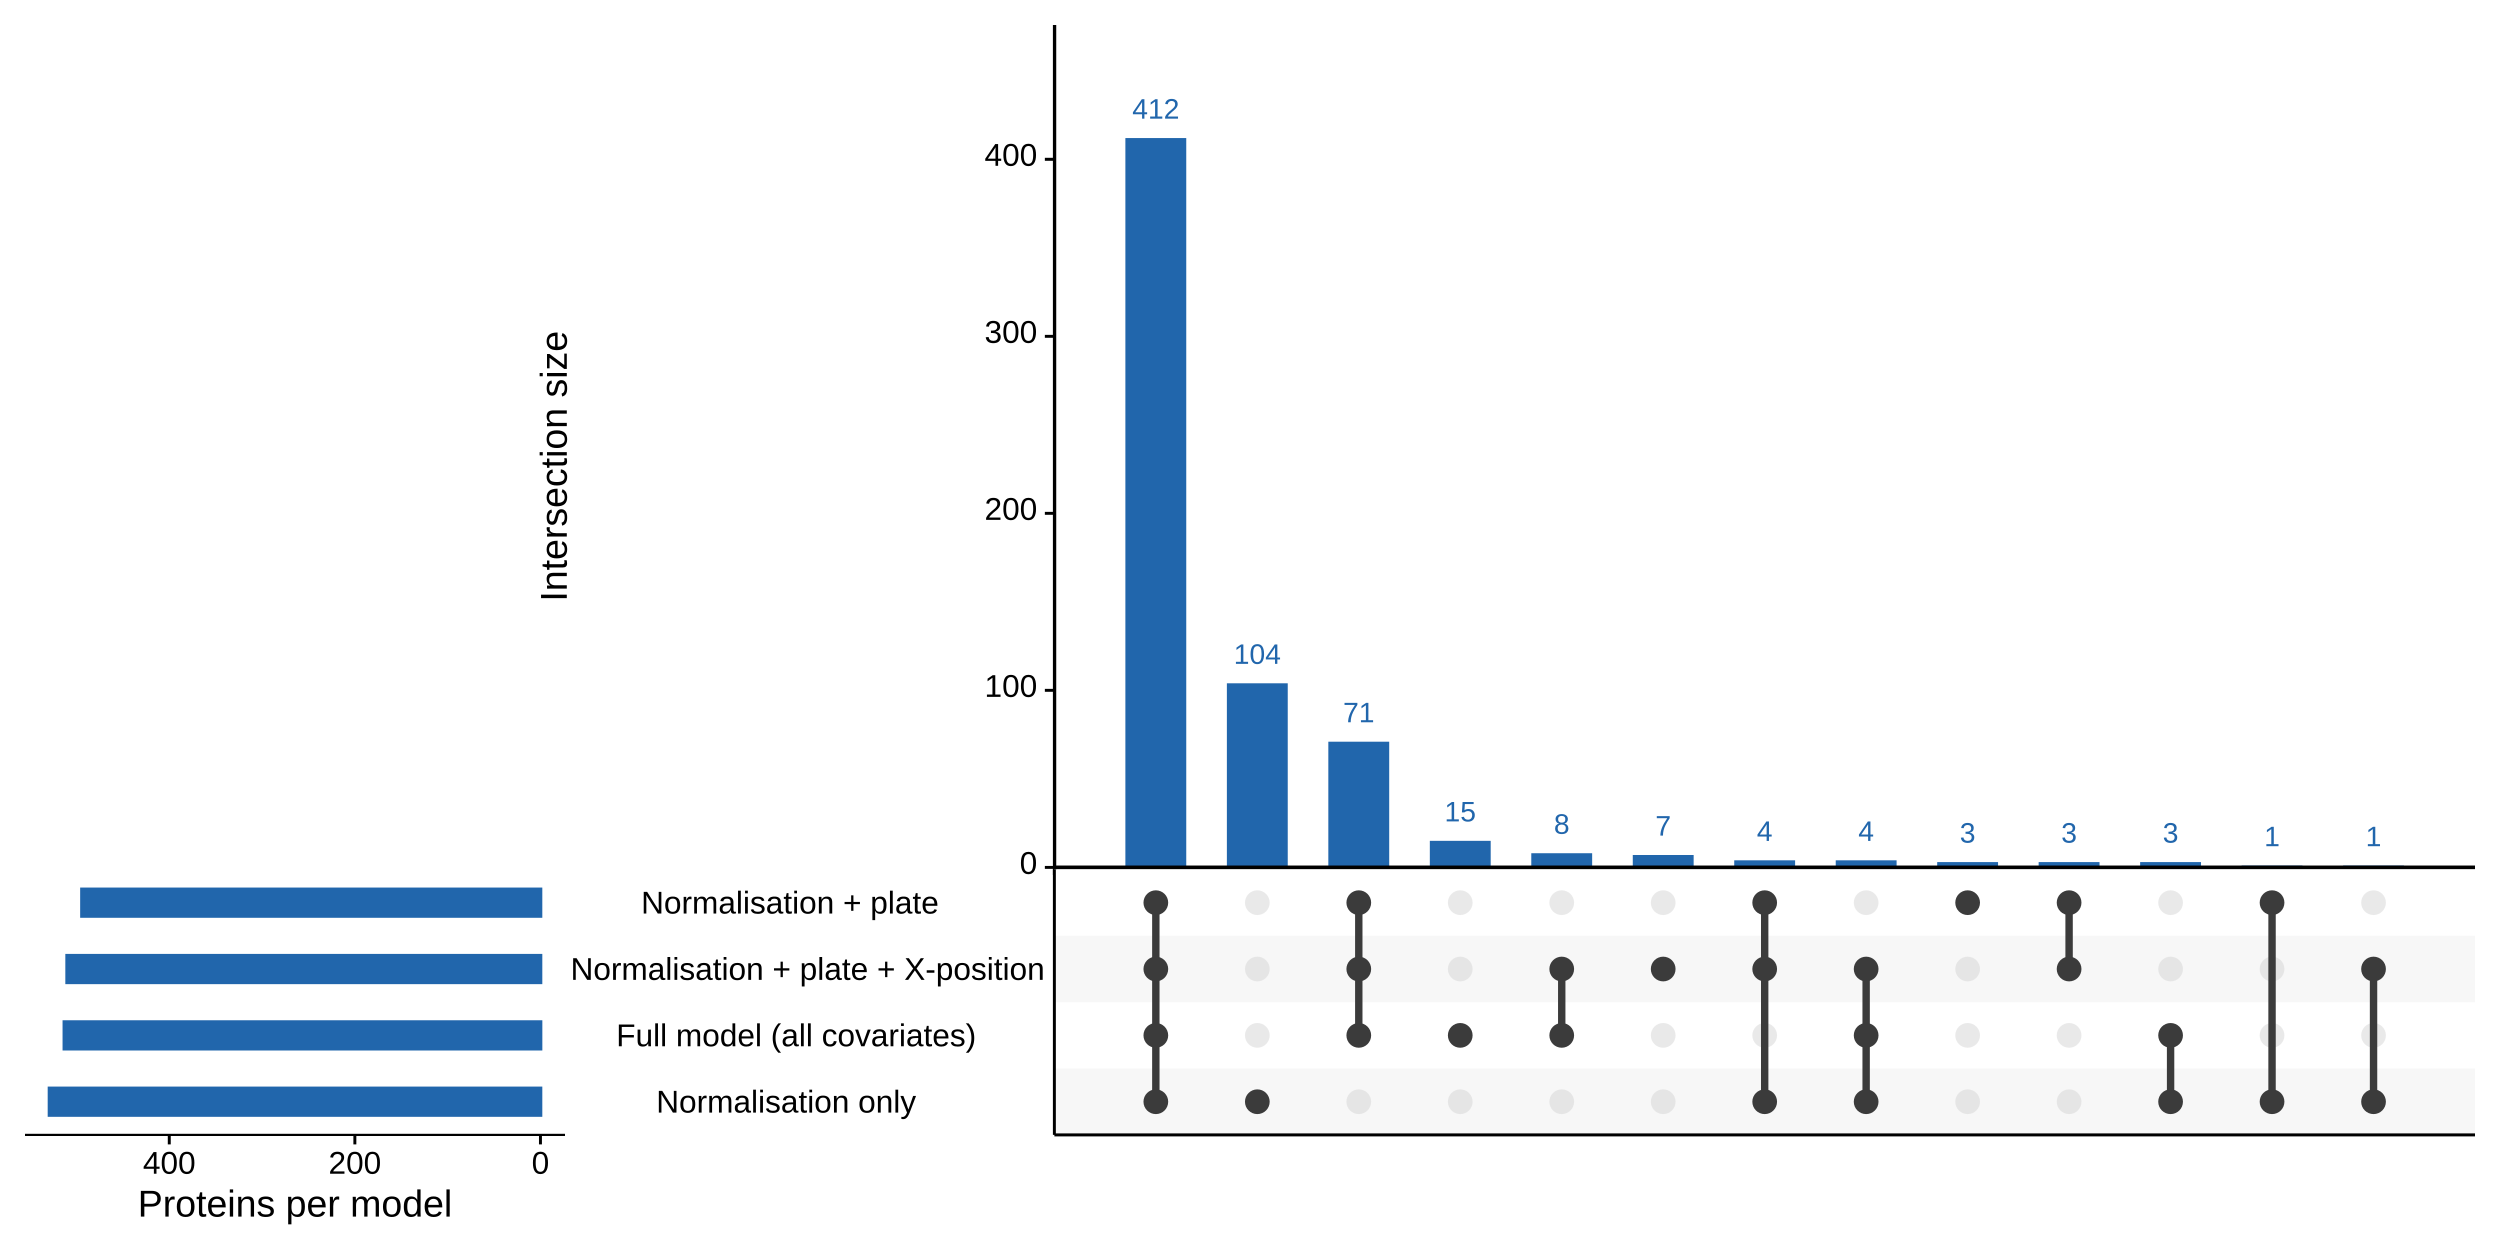
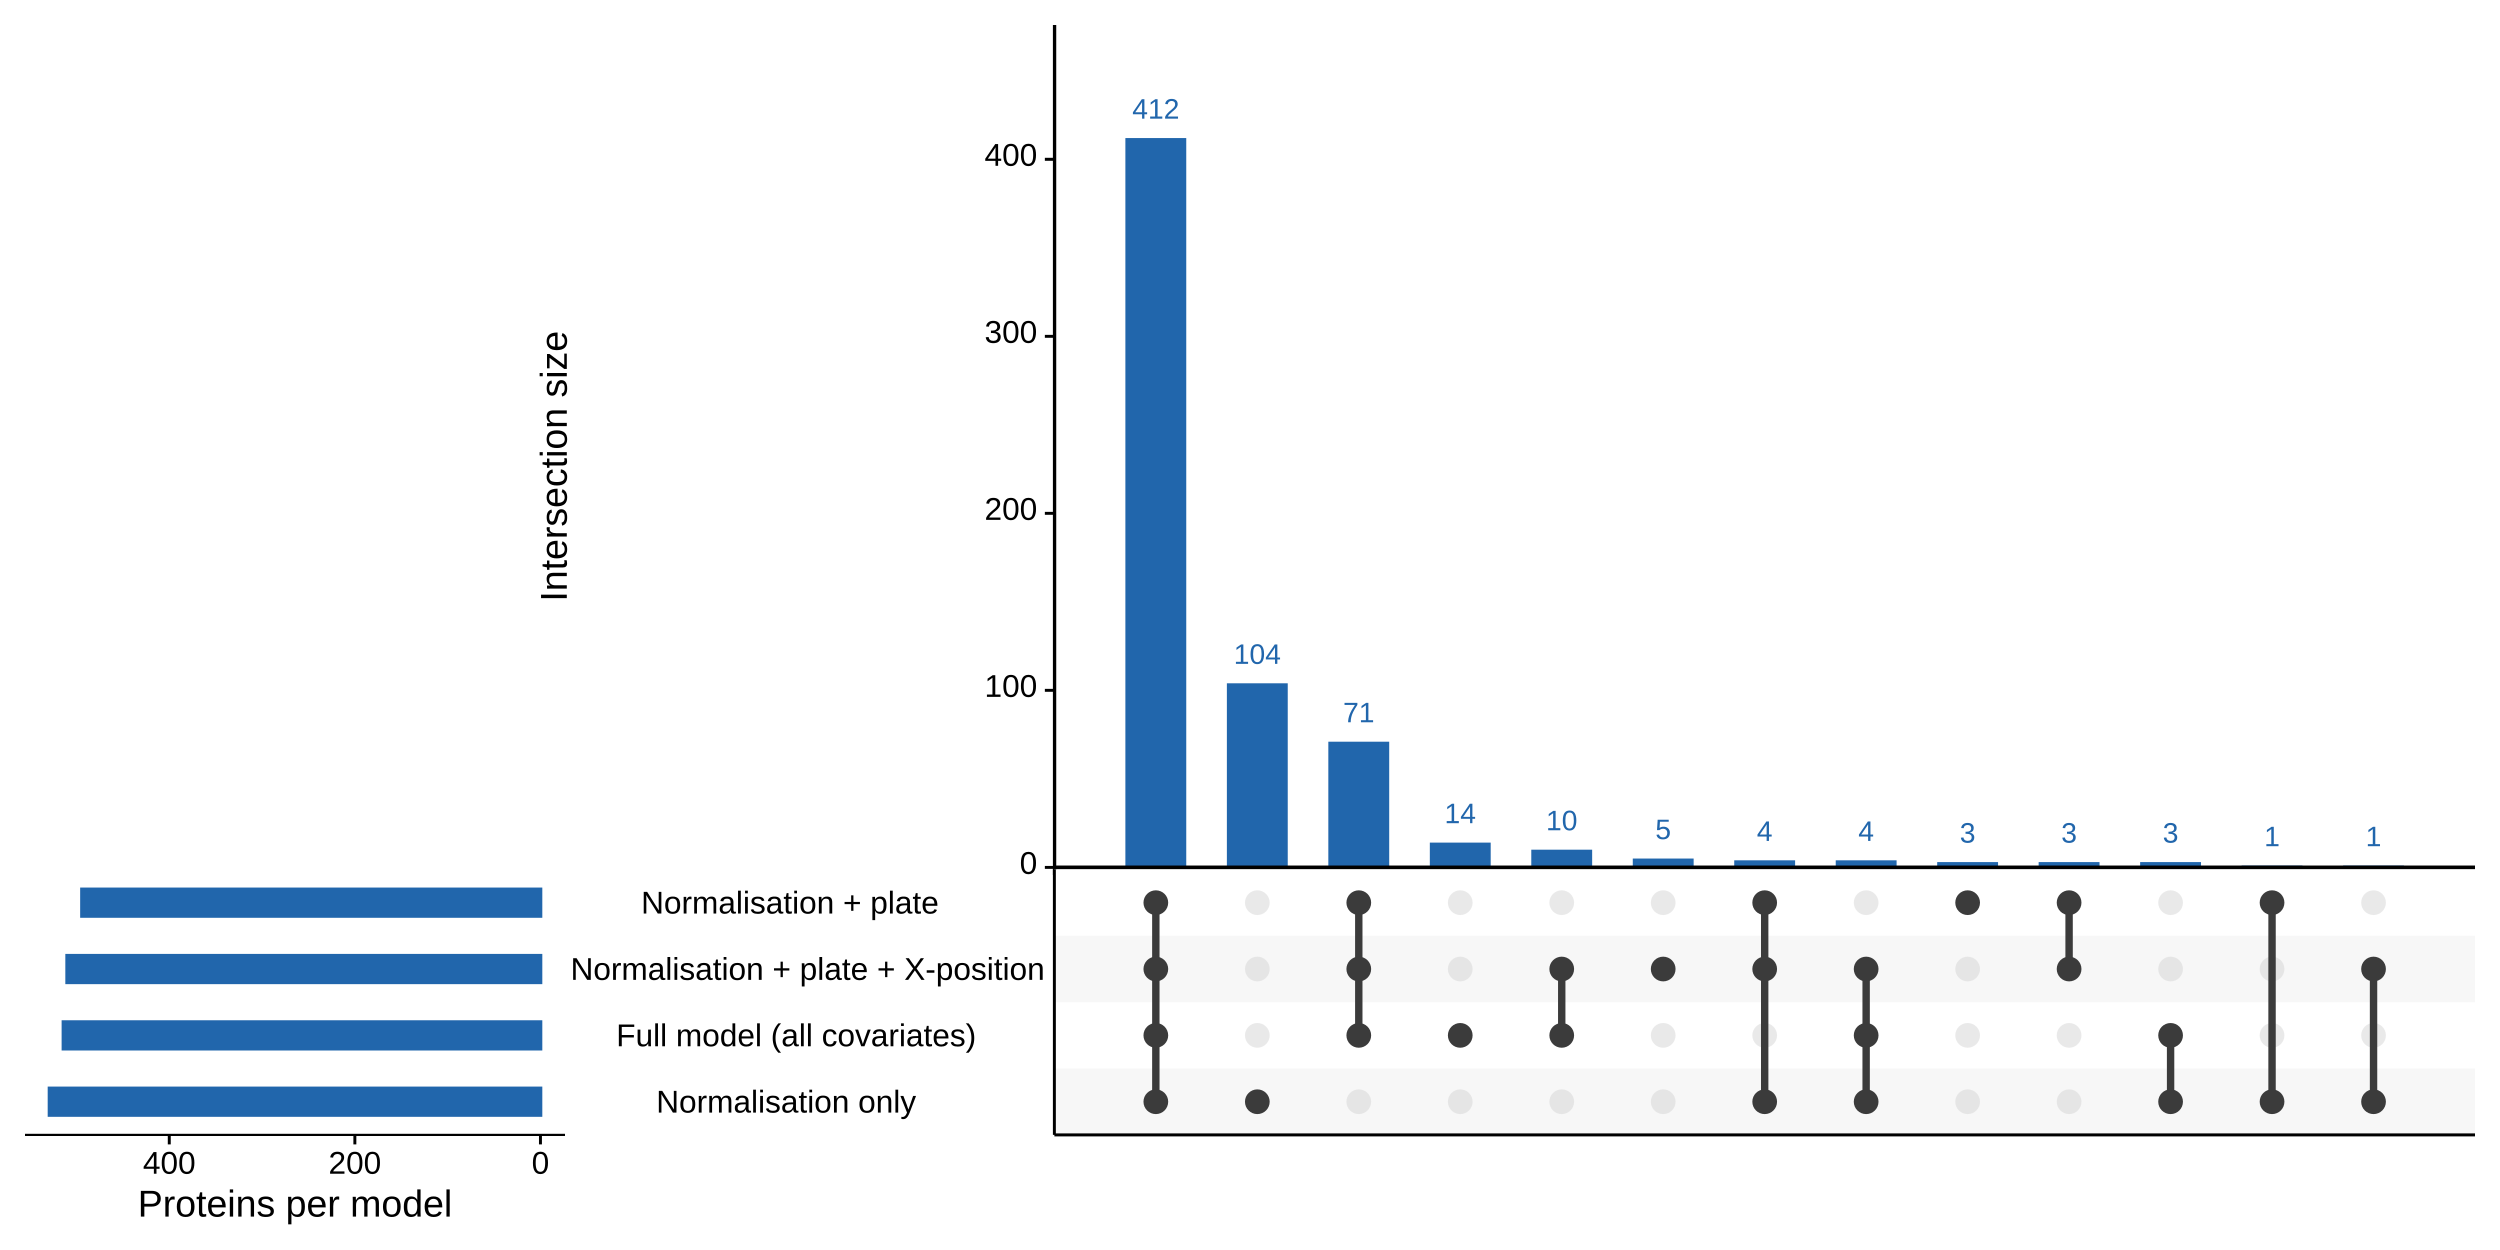
<svg xmlns="http://www.w3.org/2000/svg" width="720.00pt" height="360.00pt" viewBox="0 0 720.00 360.00">
  <g class="svglite">
    <defs>
      <style type="text/css">
    .svglite line, .svglite polyline, .svglite polygon, .svglite path, .svglite rect, .svglite circle {
      fill: none;
      stroke: #000000;
      stroke-linecap: round;
      stroke-linejoin: round;
      stroke-miterlimit: 10.00;
    }
    .svglite text {
      white-space: pre;
    }
    .svglite g.glyphgroup path {
      fill: inherit;
      stroke: none;
    }
  </style>
    </defs>
    <rect width="100%" height="100%" style="stroke: none; fill: #FFFFFF;" />
    <defs>
      <clipPath id="cpMC4wMHw3MjAuMDB8MC4wMHwzNjAuMDA=">
        <rect x="0.00" y="0.00" width="720.00" height="360.00" />
      </clipPath>
    </defs>
    <g clip-path="url(#cpMC4wMHw3MjAuMDB8MC4wMHwzNjAuMDA=)">
</g>
    <defs>
      <clipPath id="cpMTQ0LjAwfDcyMC4wMHwwLjAwfDI1Mi4wMA==">
        <rect x="144.00" y="0.00" width="576.00" height="252.00" />
      </clipPath>
    </defs>
    <g clip-path="url(#cpMTQ0LjAwfDcyMC4wMHwwLjAwfDI1Mi4wMA==)">
      <rect x="144.00" y="-0" width="576.00" height="252.00" style="stroke-width: 1.07; stroke: #FFFFFF; fill: #FFFFFF;" />
    </g>
    <g clip-path="url(#cpMC4wMHw3MjAuMDB8MC4wMHwzNjAuMDA=)">
</g>
    <defs>
      <clipPath id="cpMzAzLjY2fDcxMi44MHw3LjIwfDI2MS4zNg==">
        <rect x="303.66" y="7.20" width="409.14" height="254.16" />
      </clipPath>
    </defs>
    <g clip-path="url(#cpMzAzLjY2fDcxMi44MHw3LjIwfDI2MS4zNg==)">
      <rect x="303.66" y="7.20" width="409.14" height="254.16" style="stroke-width: 1.07; stroke: none; fill: #FFFFFF;" />
      <rect x="324.11" y="39.76" width="17.53" height="210.05" style="stroke-width: 1.07; stroke: none; stroke-linecap: butt; stroke-linejoin: miter; fill: #2166AC;" />
      <rect x="353.34" y="196.79" width="17.53" height="53.02" style="stroke-width: 1.07; stroke: none; stroke-linecap: butt; stroke-linejoin: miter; fill: #2166AC;" />
      <rect x="382.56" y="213.61" width="17.53" height="36.20" style="stroke-width: 1.07; stroke: none; stroke-linecap: butt; stroke-linejoin: miter; fill: #2166AC;" />
-       <rect x="411.79" y="242.16" width="17.53" height="7.65" style="stroke-width: 1.07; stroke: none; stroke-linecap: butt; stroke-linejoin: miter; fill: #2166AC;" />
-       <rect x="441.01" y="245.73" width="17.53" height="4.08" style="stroke-width: 1.07; stroke: none; stroke-linecap: butt; stroke-linejoin: miter; fill: #2166AC;" />
-       <rect x="470.24" y="246.24" width="17.53" height="3.57" style="stroke-width: 1.07; stroke: none; stroke-linecap: butt; stroke-linejoin: miter; fill: #2166AC;" />
+       <rect x="411.79" y="242.67" width="17.53" height="7.14" style="stroke-width: 1.07; stroke: none; stroke-linecap: butt; stroke-linejoin: miter; fill: #2166AC;" />
+       <rect x="441.01" y="244.71" width="17.53" height="5.10" style="stroke-width: 1.07; stroke: none; stroke-linecap: butt; stroke-linejoin: miter; fill: #2166AC;" />
+       <rect x="470.24" y="247.26" width="17.53" height="2.55" style="stroke-width: 1.07; stroke: none; stroke-linecap: butt; stroke-linejoin: miter; fill: #2166AC;" />
      <rect x="499.46" y="247.77" width="17.53" height="2.04" style="stroke-width: 1.07; stroke: none; stroke-linecap: butt; stroke-linejoin: miter; fill: #2166AC;" />
      <rect x="528.69" y="247.77" width="17.53" height="2.04" style="stroke-width: 1.07; stroke: none; stroke-linecap: butt; stroke-linejoin: miter; fill: #2166AC;" />
      <rect x="557.91" y="248.28" width="17.53" height="1.53" style="stroke-width: 1.07; stroke: none; stroke-linecap: butt; stroke-linejoin: miter; fill: #2166AC;" />
      <rect x="587.13" y="248.28" width="17.53" height="1.53" style="stroke-width: 1.07; stroke: none; stroke-linecap: butt; stroke-linejoin: miter; fill: #2166AC;" />
      <rect x="616.36" y="248.28" width="17.53" height="1.53" style="stroke-width: 1.07; stroke: none; stroke-linecap: butt; stroke-linejoin: miter; fill: #2166AC;" />
      <rect x="645.58" y="249.30" width="17.53" height="0.51" style="stroke-width: 1.07; stroke: none; stroke-linecap: butt; stroke-linejoin: miter; fill: #2166AC;" />
      <rect x="674.81" y="249.30" width="17.53" height="0.51" style="stroke-width: 1.07; stroke: none; stroke-linecap: butt; stroke-linejoin: miter; fill: #2166AC;" />
      <text x="332.88" y="34.17" text-anchor="middle" style="font-size: 8.14px;fill: #2166AC; font-family: &quot;Liberation Sans&quot;;" textLength="13.55px" lengthAdjust="spacingAndGlyphs">412</text>
      <text x="362.11" y="191.20" text-anchor="middle" style="font-size: 8.14px;fill: #2166AC; font-family: &quot;Liberation Sans&quot;;" textLength="13.55px" lengthAdjust="spacingAndGlyphs">104</text>
      <text x="391.33" y="208.02" text-anchor="middle" style="font-size: 8.14px;fill: #2166AC; font-family: &quot;Liberation Sans&quot;;" textLength="9.03px" lengthAdjust="spacingAndGlyphs">71</text>
-       <text x="420.55" y="236.57" text-anchor="middle" style="font-size: 8.14px;fill: #2166AC; font-family: &quot;Liberation Sans&quot;;" textLength="9.03px" lengthAdjust="spacingAndGlyphs">15</text>
-       <text x="449.78" y="240.14" text-anchor="middle" style="font-size: 8.14px;fill: #2166AC; font-family: &quot;Liberation Sans&quot;;" textLength="4.52px" lengthAdjust="spacingAndGlyphs">8</text>
-       <text x="479.00" y="240.65" text-anchor="middle" style="font-size: 8.14px;fill: #2166AC; font-family: &quot;Liberation Sans&quot;;" textLength="4.52px" lengthAdjust="spacingAndGlyphs">7</text>
+       <text x="420.55" y="237.08" text-anchor="middle" style="font-size: 8.14px;fill: #2166AC; font-family: &quot;Liberation Sans&quot;;" textLength="9.03px" lengthAdjust="spacingAndGlyphs">14</text>
+       <text x="449.78" y="239.12" text-anchor="middle" style="font-size: 8.14px;fill: #2166AC; font-family: &quot;Liberation Sans&quot;;" textLength="9.03px" lengthAdjust="spacingAndGlyphs">10</text>
+       <text x="479.00" y="241.67" text-anchor="middle" style="font-size: 8.14px;fill: #2166AC; font-family: &quot;Liberation Sans&quot;;" textLength="4.52px" lengthAdjust="spacingAndGlyphs">5</text>
      <text x="508.23" y="242.18" text-anchor="middle" style="font-size: 8.14px;fill: #2166AC; font-family: &quot;Liberation Sans&quot;;" textLength="4.52px" lengthAdjust="spacingAndGlyphs">4</text>
      <text x="537.45" y="242.18" text-anchor="middle" style="font-size: 8.14px;fill: #2166AC; font-family: &quot;Liberation Sans&quot;;" textLength="4.52px" lengthAdjust="spacingAndGlyphs">4</text>
      <text x="566.68" y="242.69" text-anchor="middle" style="font-size: 8.14px;fill: #2166AC; font-family: &quot;Liberation Sans&quot;;" textLength="4.52px" lengthAdjust="spacingAndGlyphs">3</text>
      <text x="595.90" y="242.69" text-anchor="middle" style="font-size: 8.14px;fill: #2166AC; font-family: &quot;Liberation Sans&quot;;" textLength="4.52px" lengthAdjust="spacingAndGlyphs">3</text>
      <text x="625.13" y="242.69" text-anchor="middle" style="font-size: 8.14px;fill: #2166AC; font-family: &quot;Liberation Sans&quot;;" textLength="4.52px" lengthAdjust="spacingAndGlyphs">3</text>
      <text x="654.35" y="243.71" text-anchor="middle" style="font-size: 8.14px;fill: #2166AC; font-family: &quot;Liberation Sans&quot;;" textLength="4.52px" lengthAdjust="spacingAndGlyphs">1</text>
      <text x="683.58" y="243.71" text-anchor="middle" style="font-size: 8.14px;fill: #2166AC; font-family: &quot;Liberation Sans&quot;;" textLength="4.52px" lengthAdjust="spacingAndGlyphs">1</text>
      <line x1="303.66" y1="261.36" x2="303.66" y2="7.20" style="stroke-width: 1.07; stroke-linecap: butt;" />
      <line x1="303.66" y1="249.81" x2="712.80" y2="249.81" style="stroke-width: 1.07; stroke-linecap: butt;" />
    </g>
    <g clip-path="url(#cpMC4wMHw3MjAuMDB8MC4wMHwzNjAuMDA=)">
      <polyline points="303.66,261.36 303.66,7.20 " style="stroke-width: 0.85; stroke-linecap: butt;" />
      <text x="298.73" y="251.68" text-anchor="end" style="font-size: 9.10px; font-family: &quot;Liberation Sans&quot;;" textLength="5.06px" lengthAdjust="spacingAndGlyphs">0</text>
      <text x="298.73" y="200.70" text-anchor="end" style="font-size: 9.10px; font-family: &quot;Liberation Sans&quot;;" textLength="15.19px" lengthAdjust="spacingAndGlyphs">100</text>
      <text x="298.73" y="149.72" text-anchor="end" style="font-size: 9.10px; font-family: &quot;Liberation Sans&quot;;" textLength="15.19px" lengthAdjust="spacingAndGlyphs">200</text>
      <text x="298.73" y="98.74" text-anchor="end" style="font-size: 9.10px; font-family: &quot;Liberation Sans&quot;;" textLength="15.19px" lengthAdjust="spacingAndGlyphs">300</text>
      <text x="298.73" y="47.75" text-anchor="end" style="font-size: 9.10px; font-family: &quot;Liberation Sans&quot;;" textLength="15.19px" lengthAdjust="spacingAndGlyphs">400</text>
      <polyline points="300.92,249.81 303.66,249.81 " style="stroke-width: 0.85; stroke-linecap: butt;" />
      <polyline points="300.92,198.82 303.66,198.82 " style="stroke-width: 0.85; stroke-linecap: butt;" />
      <polyline points="300.92,147.84 303.66,147.84 " style="stroke-width: 0.85; stroke-linecap: butt;" />
      <polyline points="300.92,96.86 303.66,96.86 " style="stroke-width: 0.85; stroke-linecap: butt;" />
      <polyline points="300.92,45.88 303.66,45.88 " style="stroke-width: 0.85; stroke-linecap: butt;" />
      <polyline points="303.66,261.36 712.80,261.36 " style="stroke-width: 0.85; stroke-linecap: butt;" />
      <text transform="translate(163.24,134.28) rotate(-90)" text-anchor="middle" style="font-size: 10.79px; font-family: &quot;Liberation Sans&quot;;" textLength="77.94px" lengthAdjust="spacingAndGlyphs">Intersection size</text>
    </g>
    <defs>
      <clipPath id="cpMTQ0LjAwfDcyMC4wMHwyNTIuMDB8MzYwLjAw">
        <rect x="144.00" y="252.00" width="576.00" height="108.00" />
      </clipPath>
    </defs>
    <g clip-path="url(#cpMTQ0LjAwfDcyMC4wMHwyNTIuMDB8MzYwLjAw)">
      <rect x="144.00" y="252.00" width="576.00" height="108.00" style="stroke-width: 1.07; stroke: #FFFFFF; fill: #FFFFFF;" />
    </g>
    <g clip-path="url(#cpMC4wMHw3MjAuMDB8MC4wMHwzNjAuMDA=)">
</g>
    <defs>
      <clipPath id="cpMzAzLjY2fDcxMi44MHwyNTAuNDJ8MzI2Ljg1">
        <rect x="303.66" y="250.42" width="409.14" height="76.43" />
      </clipPath>
    </defs>
    <g clip-path="url(#cpMzAzLjY2fDcxMi44MHwyNTAuNDJ8MzI2Ljg1)">
      <rect x="303.66" y="250.42" width="409.14" height="76.43" style="stroke-width: 1.07; stroke: none; fill: #FFFFFF;" />
      <rect x="303.66" y="307.74" width="409.14" height="19.11" style="stroke-width: 1.07; stroke: none; stroke-linecap: butt; stroke-linejoin: miter; fill: #E0E0E0; fill-opacity: 0.25;" />
      <rect x="303.66" y="269.52" width="409.14" height="19.11" style="stroke-width: 1.07; stroke: none; stroke-linecap: butt; stroke-linejoin: miter; fill: #E0E0E0; fill-opacity: 0.25;" />
      <circle cx="332.88" cy="317.30" r="3.56" style="stroke-width: 0.71; stroke: none; fill: #3B3B3B;" />
      <circle cx="332.88" cy="298.19" r="3.56" style="stroke-width: 0.71; stroke: none; fill: #3B3B3B;" />
      <circle cx="332.88" cy="279.08" r="3.56" style="stroke-width: 0.71; stroke: none; fill: #3B3B3B;" />
      <circle cx="332.88" cy="259.97" r="3.56" style="stroke-width: 0.71; stroke: none; fill: #3B3B3B;" />
      <circle cx="362.11" cy="317.30" r="3.56" style="stroke-width: 0.71; stroke: none; fill: #3B3B3B;" />
      <circle cx="362.11" cy="298.19" r="3.56" style="stroke-width: 0.71; stroke: none; fill: #D4D4D4; fill-opacity: 0.50;" />
      <circle cx="362.11" cy="279.08" r="3.56" style="stroke-width: 0.71; stroke: none; fill: #D4D4D4; fill-opacity: 0.50;" />
      <circle cx="362.11" cy="259.97" r="3.56" style="stroke-width: 0.71; stroke: none; fill: #D4D4D4; fill-opacity: 0.50;" />
      <circle cx="391.33" cy="317.30" r="3.56" style="stroke-width: 0.71; stroke: none; fill: #D4D4D4; fill-opacity: 0.50;" />
      <circle cx="391.33" cy="298.19" r="3.56" style="stroke-width: 0.71; stroke: none; fill: #3B3B3B;" />
      <circle cx="391.33" cy="279.08" r="3.56" style="stroke-width: 0.71; stroke: none; fill: #3B3B3B;" />
      <circle cx="391.33" cy="259.97" r="3.56" style="stroke-width: 0.71; stroke: none; fill: #3B3B3B;" />
      <circle cx="420.55" cy="317.30" r="3.56" style="stroke-width: 0.71; stroke: none; fill: #D4D4D4; fill-opacity: 0.50;" />
      <circle cx="420.55" cy="298.19" r="3.56" style="stroke-width: 0.71; stroke: none; fill: #3B3B3B;" />
      <circle cx="420.55" cy="279.08" r="3.56" style="stroke-width: 0.71; stroke: none; fill: #D4D4D4; fill-opacity: 0.50;" />
      <circle cx="420.55" cy="259.97" r="3.56" style="stroke-width: 0.71; stroke: none; fill: #D4D4D4; fill-opacity: 0.50;" />
      <circle cx="449.78" cy="317.30" r="3.56" style="stroke-width: 0.71; stroke: none; fill: #D4D4D4; fill-opacity: 0.50;" />
      <circle cx="449.78" cy="298.19" r="3.56" style="stroke-width: 0.71; stroke: none; fill: #3B3B3B;" />
      <circle cx="449.78" cy="279.08" r="3.56" style="stroke-width: 0.71; stroke: none; fill: #3B3B3B;" />
      <circle cx="449.78" cy="259.97" r="3.56" style="stroke-width: 0.71; stroke: none; fill: #D4D4D4; fill-opacity: 0.50;" />
      <circle cx="479.00" cy="317.30" r="3.56" style="stroke-width: 0.71; stroke: none; fill: #D4D4D4; fill-opacity: 0.50;" />
      <circle cx="479.00" cy="298.19" r="3.56" style="stroke-width: 0.71; stroke: none; fill: #D4D4D4; fill-opacity: 0.50;" />
      <circle cx="479.00" cy="279.08" r="3.56" style="stroke-width: 0.71; stroke: none; fill: #3B3B3B;" />
      <circle cx="479.00" cy="259.97" r="3.56" style="stroke-width: 0.71; stroke: none; fill: #D4D4D4; fill-opacity: 0.50;" />
      <circle cx="508.23" cy="317.30" r="3.56" style="stroke-width: 0.71; stroke: none; fill: #3B3B3B;" />
      <circle cx="508.23" cy="298.19" r="3.56" style="stroke-width: 0.71; stroke: none; fill: #D4D4D4; fill-opacity: 0.50;" />
      <circle cx="508.23" cy="279.08" r="3.56" style="stroke-width: 0.71; stroke: none; fill: #3B3B3B;" />
      <circle cx="508.23" cy="259.97" r="3.56" style="stroke-width: 0.71; stroke: none; fill: #3B3B3B;" />
      <circle cx="537.45" cy="317.30" r="3.56" style="stroke-width: 0.71; stroke: none; fill: #3B3B3B;" />
      <circle cx="537.45" cy="298.19" r="3.56" style="stroke-width: 0.71; stroke: none; fill: #3B3B3B;" />
      <circle cx="537.45" cy="279.08" r="3.56" style="stroke-width: 0.71; stroke: none; fill: #3B3B3B;" />
      <circle cx="537.45" cy="259.97" r="3.56" style="stroke-width: 0.71; stroke: none; fill: #D4D4D4; fill-opacity: 0.50;" />
      <circle cx="566.68" cy="317.30" r="3.56" style="stroke-width: 0.71; stroke: none; fill: #D4D4D4; fill-opacity: 0.50;" />
      <circle cx="566.68" cy="298.19" r="3.56" style="stroke-width: 0.71; stroke: none; fill: #D4D4D4; fill-opacity: 0.50;" />
      <circle cx="566.68" cy="279.08" r="3.56" style="stroke-width: 0.71; stroke: none; fill: #D4D4D4; fill-opacity: 0.50;" />
      <circle cx="566.68" cy="259.97" r="3.56" style="stroke-width: 0.71; stroke: none; fill: #3B3B3B;" />
      <circle cx="595.90" cy="317.30" r="3.56" style="stroke-width: 0.71; stroke: none; fill: #D4D4D4; fill-opacity: 0.50;" />
      <circle cx="595.90" cy="298.19" r="3.56" style="stroke-width: 0.71; stroke: none; fill: #D4D4D4; fill-opacity: 0.50;" />
      <circle cx="595.90" cy="279.08" r="3.56" style="stroke-width: 0.71; stroke: none; fill: #3B3B3B;" />
      <circle cx="595.90" cy="259.97" r="3.56" style="stroke-width: 0.71; stroke: none; fill: #3B3B3B;" />
      <circle cx="625.13" cy="317.30" r="3.56" style="stroke-width: 0.71; stroke: none; fill: #3B3B3B;" />
      <circle cx="625.13" cy="298.19" r="3.56" style="stroke-width: 0.71; stroke: none; fill: #3B3B3B;" />
      <circle cx="625.13" cy="279.08" r="3.56" style="stroke-width: 0.71; stroke: none; fill: #D4D4D4; fill-opacity: 0.50;" />
      <circle cx="625.13" cy="259.97" r="3.56" style="stroke-width: 0.71; stroke: none; fill: #D4D4D4; fill-opacity: 0.50;" />
      <circle cx="654.35" cy="317.30" r="3.56" style="stroke-width: 0.71; stroke: none; fill: #3B3B3B;" />
      <circle cx="654.35" cy="298.19" r="3.56" style="stroke-width: 0.71; stroke: none; fill: #D4D4D4; fill-opacity: 0.50;" />
      <circle cx="654.35" cy="279.08" r="3.56" style="stroke-width: 0.71; stroke: none; fill: #D4D4D4; fill-opacity: 0.50;" />
      <circle cx="654.35" cy="259.97" r="3.56" style="stroke-width: 0.71; stroke: none; fill: #3B3B3B;" />
      <circle cx="683.58" cy="317.30" r="3.56" style="stroke-width: 0.71; stroke: none; fill: #3B3B3B;" />
      <circle cx="683.58" cy="298.19" r="3.56" style="stroke-width: 0.71; stroke: none; fill: #D4D4D4; fill-opacity: 0.50;" />
      <circle cx="683.58" cy="279.08" r="3.56" style="stroke-width: 0.71; stroke: none; fill: #3B3B3B;" />
      <circle cx="683.58" cy="259.97" r="3.56" style="stroke-width: 0.71; stroke: none; fill: #D4D4D4; fill-opacity: 0.50;" />
      <polyline points="595.90,279.08 595.90,259.97 " style="stroke-width: 2.13; stroke: #3B3B3B; stroke-linecap: butt;" />
      <polyline points="625.13,317.30 625.13,298.19 " style="stroke-width: 2.13; stroke: #3B3B3B; stroke-linecap: butt;" />
      <polyline points="654.35,317.30 654.35,259.97 " style="stroke-width: 2.13; stroke: #3B3B3B; stroke-linecap: butt;" />
      <polyline points="683.58,317.30 683.58,279.08 " style="stroke-width: 2.13; stroke: #3B3B3B; stroke-linecap: butt;" />
      <polyline points="332.88,317.30 332.88,298.19 332.88,279.08 332.88,259.97 " style="stroke-width: 2.13; stroke: #3B3B3B; stroke-linecap: butt;" />
      <polyline points="391.33,298.19 391.33,279.08 391.33,259.97 " style="stroke-width: 2.13; stroke: #3B3B3B; stroke-linecap: butt;" />
      <polyline points="449.78,298.19 449.78,279.08 " style="stroke-width: 2.13; stroke: #3B3B3B; stroke-linecap: butt;" />
      <polyline points="508.23,317.30 508.23,279.08 508.23,259.97 " style="stroke-width: 2.13; stroke: #3B3B3B; stroke-linecap: butt;" />
      <polyline points="537.45,317.30 537.45,298.19 537.45,279.08 " style="stroke-width: 2.13; stroke: #3B3B3B; stroke-linecap: butt;" />
    </g>
    <g clip-path="url(#cpMC4wMHw3MjAuMDB8MC4wMHwzNjAuMDA=)">
      <polyline points="303.66,326.85 303.66,250.42 " style="stroke-width: 0.85; stroke-linecap: butt;" />
      <text x="226.42" y="320.42" text-anchor="middle" style="font-size: 9.10px; font-family: &quot;Liberation Sans&quot;;" textLength="74.83px" lengthAdjust="spacingAndGlyphs">Normalisation only</text>
      <text x="229.31" y="301.32" text-anchor="middle" style="font-size: 9.10px; font-family: &quot;Liberation Sans&quot;;" textLength="103.66px" lengthAdjust="spacingAndGlyphs">Full model (all covariates)</text>
      <text x="232.60" y="282.21" text-anchor="middle" style="font-size: 9.10px; font-family: &quot;Liberation Sans&quot;;" textLength="136.55px" lengthAdjust="spacingAndGlyphs">Normalisation + plate + X-position</text>
      <text x="227.51" y="263.10" text-anchor="middle" style="font-size: 9.10px; font-family: &quot;Liberation Sans&quot;;" textLength="85.72px" lengthAdjust="spacingAndGlyphs">Normalisation + plate</text>
      <polyline points="303.66,326.85 712.80,326.85 " style="stroke-width: 0.85; stroke-linecap: butt;" />
      <text transform="translate(158.77,288.63) rotate(-90)" text-anchor="middle" style="font-size: 11.00px; font-family: &quot;Liberation Sans&quot;;" textLength="9.19px" lengthAdjust="spacingAndGlyphs">   </text>
    </g>
    <defs>
      <clipPath id="cpMC4wMHwxNDQuMDB8MjUyLjAwfDM2MC4wMA==">
        <rect x="0.00" y="252.00" width="144.00" height="108.00" />
      </clipPath>
    </defs>
    <g clip-path="url(#cpMC4wMHwxNDQuMDB8MjUyLjAwfDM2MC4wMA==)">
      <rect x="-0" y="252.00" width="144.00" height="108.00" style="stroke-width: 1.07; stroke: #FFFFFF; fill: #FFFFFF;" />
    </g>
    <g clip-path="url(#cpMC4wMHw3MjAuMDB8MC4wMHwzNjAuMDA=)">
</g>
    <defs>
      <clipPath id="cpNy4yMHwxNjIuNzJ8MjUwLjQyfDMyNi44NQ==">
        <rect x="7.20" y="250.42" width="155.52" height="76.43" />
      </clipPath>
    </defs>
    <g clip-path="url(#cpNy4yMHwxNjIuNzJ8MjUwLjQyfDMyNi44NQ==)">
      <rect x="7.20" y="250.42" width="155.52" height="76.43" style="stroke-width: 1.07; stroke: none; fill: #FFFFFF;" />
      <rect x="14.27" y="313.47" width="141.38" height="7.64" style="stroke-width: 1.07; stroke: #2166AC; stroke-linecap: butt; stroke-linejoin: miter; fill: #2166AC;" />
-       <rect x="18.55" y="294.37" width="137.11" height="7.64" style="stroke-width: 1.07; stroke: #2166AC; stroke-linecap: butt; stroke-linejoin: miter; fill: #2166AC;" />
+       <rect x="18.28" y="294.37" width="137.37" height="7.64" style="stroke-width: 1.07; stroke: #2166AC; stroke-linecap: butt; stroke-linejoin: miter; fill: #2166AC;" />
      <rect x="19.35" y="275.26" width="136.30" height="7.64" style="stroke-width: 1.07; stroke: #2166AC; stroke-linecap: butt; stroke-linejoin: miter; fill: #2166AC;" />
      <rect x="23.62" y="256.15" width="132.03" height="7.64" style="stroke-width: 1.07; stroke: #2166AC; stroke-linecap: butt; stroke-linejoin: miter; fill: #2166AC;" />
    </g>
    <g clip-path="url(#cpMC4wMHw3MjAuMDB8MC4wMHwzNjAuMDA=)">
      <polyline points="7.20,326.85 162.72,326.85 " style="stroke-width: 0.64; stroke-linecap: butt;" />
      <polyline points="155.65,329.59 155.65,326.85 " style="stroke-width: 0.85; stroke-linecap: butt;" />
      <polyline points="102.20,329.59 102.20,326.85 " style="stroke-width: 0.85; stroke-linecap: butt;" />
      <polyline points="48.75,329.59 48.75,326.85 " style="stroke-width: 0.85; stroke-linecap: butt;" />
      <text x="155.65" y="338.04" text-anchor="middle" style="font-size: 9.10px; font-family: &quot;Liberation Sans&quot;;" textLength="5.06px" lengthAdjust="spacingAndGlyphs">0</text>
      <text x="102.20" y="338.04" text-anchor="middle" style="font-size: 9.10px; font-family: &quot;Liberation Sans&quot;;" textLength="15.19px" lengthAdjust="spacingAndGlyphs">200</text>
      <text x="48.75" y="338.04" text-anchor="middle" style="font-size: 9.10px; font-family: &quot;Liberation Sans&quot;;" textLength="15.19px" lengthAdjust="spacingAndGlyphs">400</text>
      <text x="84.96" y="350.38" text-anchor="middle" style="font-size: 10.79px; font-family: &quot;Liberation Sans&quot;;" textLength="90.53px" lengthAdjust="spacingAndGlyphs">Proteins per model</text>
    </g>
  </g>
</svg>
